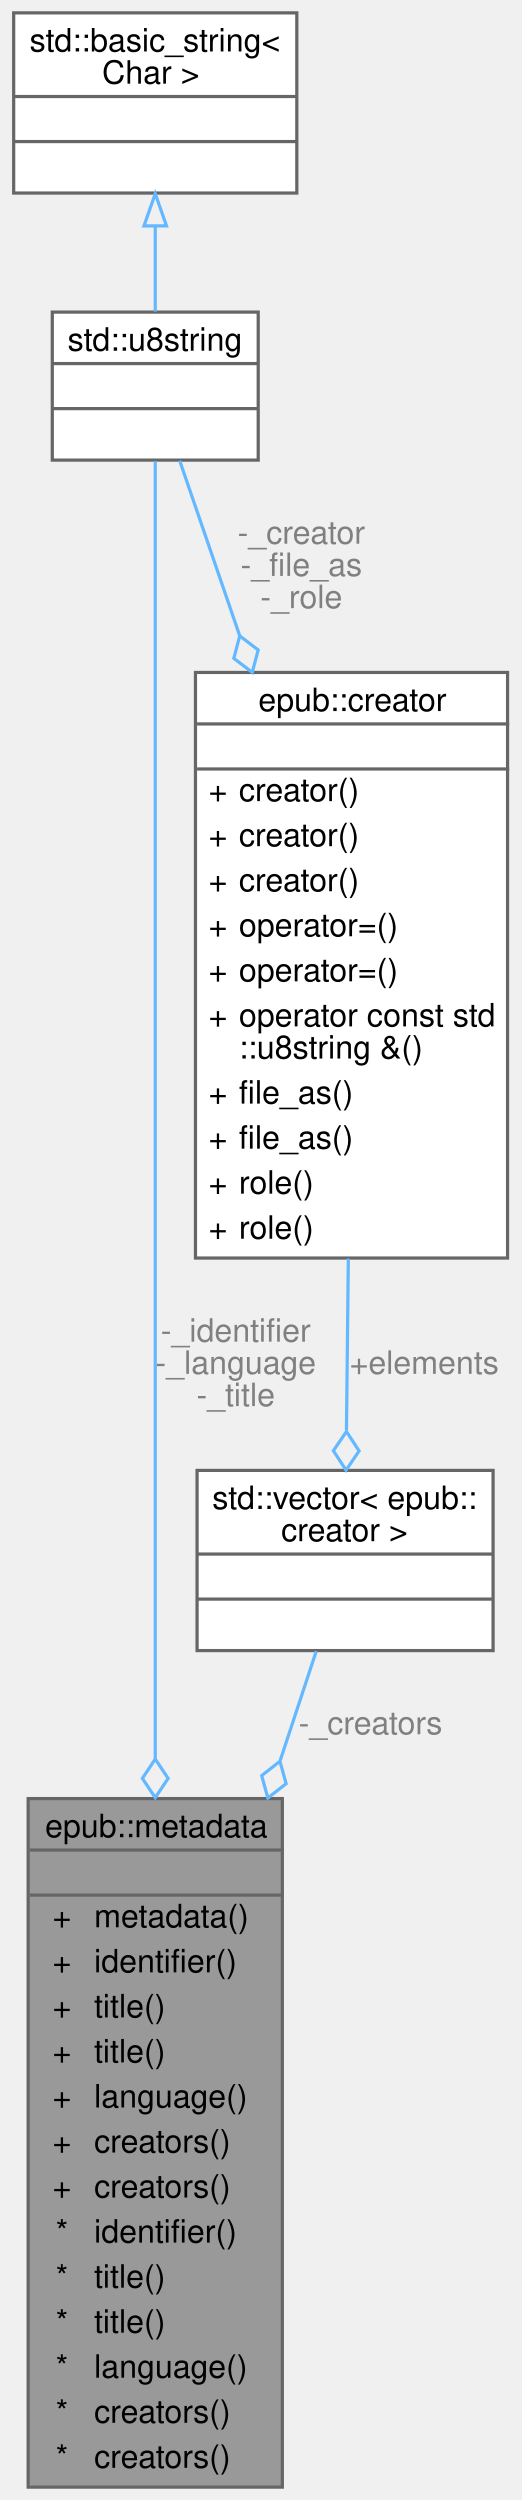
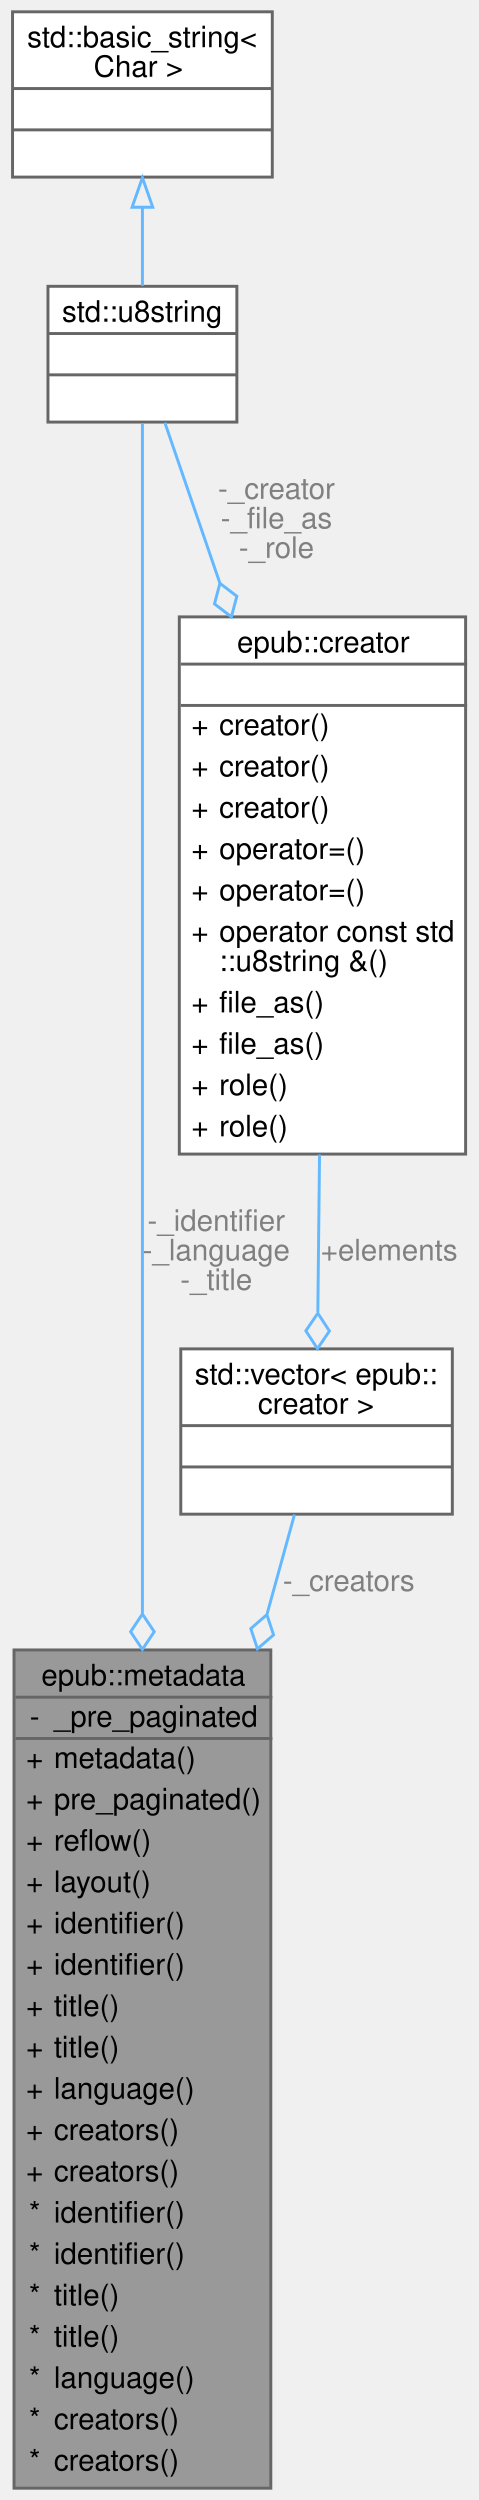
- <svg xmlns="http://www.w3.org/2000/svg" xmlns:xlink="http://www.w3.org/1999/xlink" width="162pt" height="777pt" viewBox="0.00 0.00 161.50 777.00">
-   <g id="graph0" class="graph" transform="scale(1 1) rotate(0) translate(4 773)">
+ <svg xmlns="http://www.w3.org/2000/svg" xmlns:xlink="http://www.w3.org/1999/xlink" width="162pt" height="847pt" viewBox="0.00 0.00 161.50 847.00">
+   <g id="graph0" class="graph" transform="scale(1 1) rotate(0) translate(4 843)">
    <g id="Node000001" class="node">
      <g id="a_Node000001">
        <a xlink:title=" ">
-           <polygon fill="#999999" stroke="transparent" points="83.5,-214 4.5,-214 4.5,0 83.5,0 83.5,-214" />
-           <text text-anchor="start" x="9.75" y="-202" font-family="Helvetica,sans-Serif" font-size="10.00">epub::metadata</text>
-           <text text-anchor="start" x="43.11" y="-188" font-family="Helvetica,sans-Serif" font-size="10.00"> </text>
-           <text text-anchor="start" x="12.08" y="-174" font-family="Helvetica,sans-Serif" font-size="10.00">+</text>
-           <text text-anchor="start" x="25" y="-174" font-family="Helvetica,sans-Serif" font-size="10.00">metadata()</text>
-           <text text-anchor="start" x="12.08" y="-160" font-family="Helvetica,sans-Serif" font-size="10.00">+</text>
-           <text text-anchor="start" x="25" y="-160" font-family="Helvetica,sans-Serif" font-size="10.00">identifier()</text>
-           <text text-anchor="start" x="12.08" y="-146" font-family="Helvetica,sans-Serif" font-size="10.00">+</text>
-           <text text-anchor="start" x="25" y="-146" font-family="Helvetica,sans-Serif" font-size="10.00">title()</text>
-           <text text-anchor="start" x="12.08" y="-132" font-family="Helvetica,sans-Serif" font-size="10.00">+</text>
-           <text text-anchor="start" x="25" y="-132" font-family="Helvetica,sans-Serif" font-size="10.00">title()</text>
-           <text text-anchor="start" x="12.08" y="-118" font-family="Helvetica,sans-Serif" font-size="10.00">+</text>
-           <text text-anchor="start" x="25" y="-118" font-family="Helvetica,sans-Serif" font-size="10.00">language()</text>
-           <text text-anchor="start" x="12.08" y="-104" font-family="Helvetica,sans-Serif" font-size="10.00">+</text>
-           <text text-anchor="start" x="25" y="-104" font-family="Helvetica,sans-Serif" font-size="10.00">creators()</text>
-           <text text-anchor="start" x="12.08" y="-90" font-family="Helvetica,sans-Serif" font-size="10.00">+</text>
-           <text text-anchor="start" x="25" y="-90" font-family="Helvetica,sans-Serif" font-size="10.00">creators()</text>
-           <text text-anchor="start" x="13.05" y="-76" font-family="Helvetica,sans-Serif" font-size="10.00">*</text>
-           <text text-anchor="start" x="25" y="-76" font-family="Helvetica,sans-Serif" font-size="10.00">identifier()</text>
-           <text text-anchor="start" x="13.05" y="-62" font-family="Helvetica,sans-Serif" font-size="10.00">*</text>
-           <text text-anchor="start" x="25" y="-62" font-family="Helvetica,sans-Serif" font-size="10.00">title()</text>
-           <text text-anchor="start" x="13.05" y="-48" font-family="Helvetica,sans-Serif" font-size="10.00">*</text>
-           <text text-anchor="start" x="25" y="-48" font-family="Helvetica,sans-Serif" font-size="10.00">title()</text>
-           <text text-anchor="start" x="13.05" y="-34" font-family="Helvetica,sans-Serif" font-size="10.00">*</text>
-           <text text-anchor="start" x="25" y="-34" font-family="Helvetica,sans-Serif" font-size="10.00">language()</text>
-           <text text-anchor="start" x="13.05" y="-20" font-family="Helvetica,sans-Serif" font-size="10.00">*</text>
-           <text text-anchor="start" x="25" y="-20" font-family="Helvetica,sans-Serif" font-size="10.00">creators()</text>
-           <text text-anchor="start" x="13.05" y="-6" font-family="Helvetica,sans-Serif" font-size="10.00">*</text>
-           <text text-anchor="start" x="25" y="-6" font-family="Helvetica,sans-Serif" font-size="10.00">creators()</text>
-           <polygon fill="#666666" stroke="#666666" points="5,-198 5,-198 84,-198 84,-198 5,-198" />
-           <polygon fill="#666666" stroke="#666666" points="5,-184 5,-184 84,-184 84,-184 5,-184" />
-           <polygon fill="none" stroke="#666666" points="4.5,0 4.5,-214 83.5,-214 83.5,0 4.5,0" />
+           <polygon fill="#999999" stroke="transparent" points="87.5,-284 0.5,-284 0.5,0 87.5,0 87.5,-284" />
+           <text text-anchor="start" x="9.75" y="-272" font-family="Helvetica,sans-Serif" font-size="10.00">epub::metadata</text>
+           <text text-anchor="start" x="5.83" y="-258" font-family="Helvetica,sans-Serif" font-size="10.00">-</text>
+           <text text-anchor="start" x="14" y="-258" font-family="Helvetica,sans-Serif" font-size="10.00">_pre_paginated</text>
+           <text text-anchor="start" x="4.58" y="-244" font-family="Helvetica,sans-Serif" font-size="10.00">+</text>
+           <text text-anchor="start" x="14" y="-244" font-family="Helvetica,sans-Serif" font-size="10.00">metadata()</text>
+           <text text-anchor="start" x="4.58" y="-230" font-family="Helvetica,sans-Serif" font-size="10.00">+</text>
+           <text text-anchor="start" x="14" y="-230" font-family="Helvetica,sans-Serif" font-size="10.00">pre_paginated()</text>
+           <text text-anchor="start" x="4.58" y="-216" font-family="Helvetica,sans-Serif" font-size="10.00">+</text>
+           <text text-anchor="start" x="14" y="-216" font-family="Helvetica,sans-Serif" font-size="10.00">reflow()</text>
+           <text text-anchor="start" x="4.58" y="-202" font-family="Helvetica,sans-Serif" font-size="10.00">+</text>
+           <text text-anchor="start" x="14" y="-202" font-family="Helvetica,sans-Serif" font-size="10.00">layout()</text>
+           <text text-anchor="start" x="4.58" y="-188" font-family="Helvetica,sans-Serif" font-size="10.00">+</text>
+           <text text-anchor="start" x="14" y="-188" font-family="Helvetica,sans-Serif" font-size="10.00">identifier()</text>
+           <text text-anchor="start" x="4.58" y="-174" font-family="Helvetica,sans-Serif" font-size="10.00">+</text>
+           <text text-anchor="start" x="14" y="-174" font-family="Helvetica,sans-Serif" font-size="10.00">identifier()</text>
+           <text text-anchor="start" x="4.58" y="-160" font-family="Helvetica,sans-Serif" font-size="10.00">+</text>
+           <text text-anchor="start" x="14" y="-160" font-family="Helvetica,sans-Serif" font-size="10.00">title()</text>
+           <text text-anchor="start" x="4.58" y="-146" font-family="Helvetica,sans-Serif" font-size="10.00">+</text>
+           <text text-anchor="start" x="14" y="-146" font-family="Helvetica,sans-Serif" font-size="10.00">title()</text>
+           <text text-anchor="start" x="4.58" y="-132" font-family="Helvetica,sans-Serif" font-size="10.00">+</text>
+           <text text-anchor="start" x="14" y="-132" font-family="Helvetica,sans-Serif" font-size="10.00">language()</text>
+           <text text-anchor="start" x="4.58" y="-118" font-family="Helvetica,sans-Serif" font-size="10.00">+</text>
+           <text text-anchor="start" x="14" y="-118" font-family="Helvetica,sans-Serif" font-size="10.00">creators()</text>
+           <text text-anchor="start" x="4.58" y="-104" font-family="Helvetica,sans-Serif" font-size="10.00">+</text>
+           <text text-anchor="start" x="14" y="-104" font-family="Helvetica,sans-Serif" font-size="10.00">creators()</text>
+           <text text-anchor="start" x="5.55" y="-90" font-family="Helvetica,sans-Serif" font-size="10.00">*</text>
+           <text text-anchor="start" x="14" y="-90" font-family="Helvetica,sans-Serif" font-size="10.00">identifier()</text>
+           <text text-anchor="start" x="5.55" y="-76" font-family="Helvetica,sans-Serif" font-size="10.00">*</text>
+           <text text-anchor="start" x="14" y="-76" font-family="Helvetica,sans-Serif" font-size="10.00">identifier()</text>
+           <text text-anchor="start" x="5.55" y="-62" font-family="Helvetica,sans-Serif" font-size="10.00">*</text>
+           <text text-anchor="start" x="14" y="-62" font-family="Helvetica,sans-Serif" font-size="10.00">title()</text>
+           <text text-anchor="start" x="5.55" y="-48" font-family="Helvetica,sans-Serif" font-size="10.00">*</text>
+           <text text-anchor="start" x="14" y="-48" font-family="Helvetica,sans-Serif" font-size="10.00">title()</text>
+           <text text-anchor="start" x="5.55" y="-34" font-family="Helvetica,sans-Serif" font-size="10.00">*</text>
+           <text text-anchor="start" x="14" y="-34" font-family="Helvetica,sans-Serif" font-size="10.00">language()</text>
+           <text text-anchor="start" x="5.55" y="-20" font-family="Helvetica,sans-Serif" font-size="10.00">*</text>
+           <text text-anchor="start" x="14" y="-20" font-family="Helvetica,sans-Serif" font-size="10.00">creators()</text>
+           <text text-anchor="start" x="5.55" y="-6" font-family="Helvetica,sans-Serif" font-size="10.00">*</text>
+           <text text-anchor="start" x="14" y="-6" font-family="Helvetica,sans-Serif" font-size="10.00">creators()</text>
+           <polygon fill="#666666" stroke="#666666" points="1,-268 1,-268 88,-268 88,-268 1,-268" />
+           <polygon fill="#666666" stroke="#666666" points="1,-254 1,-254 12,-254 12,-254 1,-254" />
+           <polygon fill="#666666" stroke="#666666" points="12,-254 12,-254 88,-254 88,-254 12,-254" />
+           <polygon fill="none" stroke="#666666" points="0.5,0 0.5,-284 87.5,-284 87.5,0 0.5,0" />
        </a>
      </g>
    </g>
    <g id="Node000002" class="node">
      <g id="a_Node000002">
        <a xlink:title=" ">
-           <polygon fill="white" stroke="transparent" points="76,-676 12,-676 12,-630 76,-630 76,-676" />
-           <text text-anchor="start" x="16.76" y="-664" font-family="Helvetica,sans-Serif" font-size="10.00">std::u8string</text>
-           <text text-anchor="start" x="42.61" y="-650" font-family="Helvetica,sans-Serif" font-size="10.00"> </text>
-           <text text-anchor="start" x="42.61" y="-636" font-family="Helvetica,sans-Serif" font-size="10.00"> </text>
-           <polygon fill="#666666" stroke="#666666" points="12,-660 12,-660 76,-660 76,-660 12,-660" />
-           <polygon fill="#666666" stroke="#666666" points="12,-646 12,-646 76,-646 76,-646 12,-646" />
-           <polygon fill="none" stroke="#666666" points="12,-630 12,-676 76,-676 76,-630 12,-630" />
+           <polygon fill="white" stroke="transparent" points="76,-746 12,-746 12,-700 76,-700 76,-746" />
+           <text text-anchor="start" x="16.76" y="-734" font-family="Helvetica,sans-Serif" font-size="10.00">std::u8string</text>
+           <text text-anchor="start" x="42.61" y="-720" font-family="Helvetica,sans-Serif" font-size="10.00"> </text>
+           <text text-anchor="start" x="42.61" y="-706" font-family="Helvetica,sans-Serif" font-size="10.00"> </text>
+           <polygon fill="#666666" stroke="#666666" points="12,-730 12,-730 76,-730 76,-730 12,-730" />
+           <polygon fill="#666666" stroke="#666666" points="12,-716 12,-716 76,-716 76,-716 12,-716" />
+           <polygon fill="none" stroke="#666666" points="12,-700 12,-746 76,-746 76,-700 12,-700" />
        </a>
      </g>
    </g>
    <g id="edge1_Node000001_Node000002" class="edge">
      <g id="a_edge1_Node000001_Node000002">
        <a xlink:title=" ">
-           <path fill="none" stroke="#63b8ff" d="M44,-629.66C44,-562.43 44,-358.51 44,-226.43" />
-           <polygon fill="none" stroke="#63b8ff" points="44,-226.28 40,-220.28 44,-214.28 48,-220.28 44,-226.28" />
+           <path fill="none" stroke="#63b8ff" d="M44,-699.66C44,-633.98 44,-437.29 44,-296.35" />
+           <polygon fill="none" stroke="#63b8ff" points="44,-296.17 40,-290.17 44,-284.17 48,-290.17 44,-296.17" />
        </a>
      </g>
-       <text text-anchor="middle" x="69.02" y="-356" font-family="Helvetica,sans-Serif" font-size="10.00" fill="grey"> -_identifier</text>
-       <text text-anchor="middle" x="69.02" y="-346" font-family="Helvetica,sans-Serif" font-size="10.00" fill="grey">-_language</text>
-       <text text-anchor="middle" x="69.02" y="-336" font-family="Helvetica,sans-Serif" font-size="10.00" fill="grey">-_title</text>
+       <text text-anchor="middle" x="69.02" y="-426" font-family="Helvetica,sans-Serif" font-size="10.00" fill="grey"> -_identifier</text>
+       <text text-anchor="middle" x="69.02" y="-416" font-family="Helvetica,sans-Serif" font-size="10.00" fill="grey">-_language</text>
+       <text text-anchor="middle" x="69.02" y="-406" font-family="Helvetica,sans-Serif" font-size="10.00" fill="grey">-_title</text>
    </g>
    <g id="Node000005" class="node">
      <g id="a_Node000005">
        <a xlink:href="classepub_1_1creator.html" target="_top" xlink:title=" ">
-           <polygon fill="white" stroke="transparent" points="153.5,-564 56.5,-564 56.5,-382 153.5,-382 153.5,-564" />
-           <text text-anchor="start" x="76.04" y="-552" font-family="Helvetica,sans-Serif" font-size="10.00">epub::creator</text>
-           <text text-anchor="start" x="104.11" y="-538" font-family="Helvetica,sans-Serif" font-size="10.00"> </text>
+           <polygon fill="white" stroke="transparent" points="153.5,-634 56.5,-634 56.5,-452 153.5,-452 153.5,-634" />
+           <text text-anchor="start" x="76.04" y="-622" font-family="Helvetica,sans-Serif" font-size="10.00">epub::creator</text>
+           <text text-anchor="start" x="104.11" y="-608" font-family="Helvetica,sans-Serif" font-size="10.00"> </text>
+           <text text-anchor="start" x="60.58" y="-594" font-family="Helvetica,sans-Serif" font-size="10.00">+</text>
+           <text text-anchor="start" x="70" y="-594" font-family="Helvetica,sans-Serif" font-size="10.00">creator()</text>
+           <text text-anchor="start" x="60.58" y="-580" font-family="Helvetica,sans-Serif" font-size="10.00">+</text>
+           <text text-anchor="start" x="70" y="-580" font-family="Helvetica,sans-Serif" font-size="10.00">creator()</text>
+           <text text-anchor="start" x="60.58" y="-566" font-family="Helvetica,sans-Serif" font-size="10.00">+</text>
+           <text text-anchor="start" x="70" y="-566" font-family="Helvetica,sans-Serif" font-size="10.00">creator()</text>
+           <text text-anchor="start" x="60.58" y="-552" font-family="Helvetica,sans-Serif" font-size="10.00">+</text>
+           <text text-anchor="start" x="70" y="-552" font-family="Helvetica,sans-Serif" font-size="10.00">operator=()</text>
+           <text text-anchor="start" x="60.58" y="-538" font-family="Helvetica,sans-Serif" font-size="10.00">+</text>
+           <text text-anchor="start" x="70" y="-538" font-family="Helvetica,sans-Serif" font-size="10.00">operator=()</text>
          <text text-anchor="start" x="60.58" y="-524" font-family="Helvetica,sans-Serif" font-size="10.00">+</text>
-           <text text-anchor="start" x="70" y="-524" font-family="Helvetica,sans-Serif" font-size="10.00">creator()</text>
-           <text text-anchor="start" x="60.58" y="-510" font-family="Helvetica,sans-Serif" font-size="10.00">+</text>
-           <text text-anchor="start" x="70" y="-510" font-family="Helvetica,sans-Serif" font-size="10.00">creator()</text>
-           <text text-anchor="start" x="60.58" y="-496" font-family="Helvetica,sans-Serif" font-size="10.00">+</text>
-           <text text-anchor="start" x="70" y="-496" font-family="Helvetica,sans-Serif" font-size="10.00">creator()</text>
-           <text text-anchor="start" x="60.58" y="-482" font-family="Helvetica,sans-Serif" font-size="10.00">+</text>
-           <text text-anchor="start" x="70" y="-482" font-family="Helvetica,sans-Serif" font-size="10.00">operator=()</text>
-           <text text-anchor="start" x="60.58" y="-468" font-family="Helvetica,sans-Serif" font-size="10.00">+</text>
-           <text text-anchor="start" x="70" y="-468" font-family="Helvetica,sans-Serif" font-size="10.00">operator=()</text>
-           <text text-anchor="start" x="60.58" y="-454" font-family="Helvetica,sans-Serif" font-size="10.00">+</text>
-           <text text-anchor="start" x="70" y="-454" font-family="Helvetica,sans-Serif" font-size="10.00">operator const std</text>
-           <text text-anchor="start" x="70" y="-444" font-family="Helvetica,sans-Serif" font-size="10.00">::u8string &amp;()</text>
-           <text text-anchor="start" x="60.58" y="-430" font-family="Helvetica,sans-Serif" font-size="10.00">+</text>
-           <text text-anchor="start" x="70" y="-430" font-family="Helvetica,sans-Serif" font-size="10.00">file_as()</text>
-           <text text-anchor="start" x="60.58" y="-416" font-family="Helvetica,sans-Serif" font-size="10.00">+</text>
-           <text text-anchor="start" x="70" y="-416" font-family="Helvetica,sans-Serif" font-size="10.00">file_as()</text>
-           <text text-anchor="start" x="60.58" y="-402" font-family="Helvetica,sans-Serif" font-size="10.00">+</text>
-           <text text-anchor="start" x="70" y="-402" font-family="Helvetica,sans-Serif" font-size="10.00">role()</text>
-           <text text-anchor="start" x="60.58" y="-388" font-family="Helvetica,sans-Serif" font-size="10.00">+</text>
-           <text text-anchor="start" x="70" y="-388" font-family="Helvetica,sans-Serif" font-size="10.00">role()</text>
-           <polygon fill="#666666" stroke="#666666" points="57,-548 57,-548 154,-548 154,-548 57,-548" />
-           <polygon fill="#666666" stroke="#666666" points="57,-534 57,-534 154,-534 154,-534 57,-534" />
-           <polygon fill="none" stroke="#666666" points="56.5,-382 56.5,-564 153.5,-564 153.5,-382 56.5,-382" />
+           <text text-anchor="start" x="70" y="-524" font-family="Helvetica,sans-Serif" font-size="10.00">operator const std</text>
+           <text text-anchor="start" x="70" y="-514" font-family="Helvetica,sans-Serif" font-size="10.00">::u8string &amp;()</text>
+           <text text-anchor="start" x="60.58" y="-500" font-family="Helvetica,sans-Serif" font-size="10.00">+</text>
+           <text text-anchor="start" x="70" y="-500" font-family="Helvetica,sans-Serif" font-size="10.00">file_as()</text>
+           <text text-anchor="start" x="60.58" y="-486" font-family="Helvetica,sans-Serif" font-size="10.00">+</text>
+           <text text-anchor="start" x="70" y="-486" font-family="Helvetica,sans-Serif" font-size="10.00">file_as()</text>
+           <text text-anchor="start" x="60.58" y="-472" font-family="Helvetica,sans-Serif" font-size="10.00">+</text>
+           <text text-anchor="start" x="70" y="-472" font-family="Helvetica,sans-Serif" font-size="10.00">role()</text>
+           <text text-anchor="start" x="60.58" y="-458" font-family="Helvetica,sans-Serif" font-size="10.00">+</text>
+           <text text-anchor="start" x="70" y="-458" font-family="Helvetica,sans-Serif" font-size="10.00">role()</text>
+           <polygon fill="#666666" stroke="#666666" points="57,-618 57,-618 154,-618 154,-618 57,-618" />
+           <polygon fill="#666666" stroke="#666666" points="57,-604 57,-604 154,-604 154,-604 57,-604" />
+           <polygon fill="none" stroke="#666666" points="56.5,-452 56.5,-634 153.5,-634 153.5,-452 56.5,-452" />
        </a>
      </g>
    </g>
    <g id="edge5_Node000005_Node000002" class="edge">
      <g id="a_edge5_Node000005_Node000002">
        <a xlink:title=" ">
-           <path fill="none" stroke="#63b8ff" d="M51.6,-629.82C56.48,-615.58 63.2,-595.98 70.23,-575.47" />
-           <polygon fill="none" stroke="#63b8ff" points="70.26,-575.37 68.42,-568.39 74.15,-564.02 75.99,-570.99 70.26,-575.37" />
+           <path fill="none" stroke="#63b8ff" d="M51.6,-699.82C56.48,-685.58 63.2,-665.98 70.23,-645.47" />
+           <polygon fill="none" stroke="#63b8ff" points="70.26,-645.37 68.42,-638.39 74.15,-634.02 75.99,-640.99 70.26,-645.37" />
        </a>
      </g>
-       <text text-anchor="middle" x="89.4" y="-604" font-family="Helvetica,sans-Serif" font-size="10.00" fill="grey"> -_creator</text>
-       <text text-anchor="middle" x="89.4" y="-594" font-family="Helvetica,sans-Serif" font-size="10.00" fill="grey">-_file_as</text>
-       <text text-anchor="middle" x="89.4" y="-584" font-family="Helvetica,sans-Serif" font-size="10.00" fill="grey">-_role</text>
+       <text text-anchor="middle" x="89.4" y="-674" font-family="Helvetica,sans-Serif" font-size="10.00" fill="grey"> -_creator</text>
+       <text text-anchor="middle" x="89.4" y="-664" font-family="Helvetica,sans-Serif" font-size="10.00" fill="grey">-_file_as</text>
+       <text text-anchor="middle" x="89.4" y="-654" font-family="Helvetica,sans-Serif" font-size="10.00" fill="grey">-_role</text>
    </g>
    <g id="Node000003" class="node">
      <g id="a_Node000003">
        <a xlink:title=" ">
-           <polygon fill="white" stroke="transparent" points="88,-769 0,-769 0,-713 88,-713 88,-769" />
-           <text text-anchor="start" x="4.95" y="-757" font-family="Helvetica,sans-Serif" font-size="10.00">std::basic_string&lt;</text>
-           <text text-anchor="start" x="27.46" y="-747" font-family="Helvetica,sans-Serif" font-size="10.00"> Char &gt;</text>
-           <text text-anchor="start" x="42.61" y="-733" font-family="Helvetica,sans-Serif" font-size="10.00"> </text>
-           <text text-anchor="start" x="42.61" y="-719" font-family="Helvetica,sans-Serif" font-size="10.00"> </text>
-           <polygon fill="#666666" stroke="#666666" points="0,-743 0,-743 88,-743 88,-743 0,-743" />
-           <polygon fill="#666666" stroke="#666666" points="0,-729 0,-729 88,-729 88,-729 0,-729" />
-           <polygon fill="none" stroke="#666666" points="0,-713 0,-769 88,-769 88,-713 0,-713" />
+           <polygon fill="white" stroke="transparent" points="88,-839 0,-839 0,-783 88,-783 88,-839" />
+           <text text-anchor="start" x="4.95" y="-827" font-family="Helvetica,sans-Serif" font-size="10.00">std::basic_string&lt;</text>
+           <text text-anchor="start" x="27.46" y="-817" font-family="Helvetica,sans-Serif" font-size="10.00"> Char &gt;</text>
+           <text text-anchor="start" x="42.61" y="-803" font-family="Helvetica,sans-Serif" font-size="10.00"> </text>
+           <text text-anchor="start" x="42.61" y="-789" font-family="Helvetica,sans-Serif" font-size="10.00"> </text>
+           <polygon fill="#666666" stroke="#666666" points="0,-813 0,-813 88,-813 88,-813 0,-813" />
+           <polygon fill="#666666" stroke="#666666" points="0,-799 0,-799 88,-799 88,-799 0,-799" />
+           <polygon fill="none" stroke="#666666" points="0,-783 0,-839 88,-839 88,-783 0,-783" />
        </a>
      </g>
    </g>
    <g id="edge2_Node000002_Node000003" class="edge">
      <g id="a_edge2_Node000002_Node000003">
        <a xlink:title=" ">
-           <path fill="none" stroke="#63b8ff" d="M44,-702.78C44,-693.7 44,-684.27 44,-676.15" />
-           <polygon fill="none" stroke="#63b8ff" points="40.5,-702.79 44,-712.79 47.5,-702.79 40.5,-702.79" />
+           <path fill="none" stroke="#63b8ff" d="M44,-772.78C44,-763.7 44,-754.27 44,-746.15" />
+           <polygon fill="none" stroke="#63b8ff" points="40.5,-772.79 44,-782.79 47.5,-772.79 40.5,-772.79" />
        </a>
      </g>
    </g>
    <g id="Node000004" class="node">
      <g id="a_Node000004">
        <a xlink:title=" ">
-           <polygon fill="white" stroke="transparent" points="149,-316 57,-316 57,-260 149,-260 149,-316" />
-           <text text-anchor="start" x="61.73" y="-304" font-family="Helvetica,sans-Serif" font-size="10.00">std::vector&lt; epub::</text>
-           <text text-anchor="start" x="83.13" y="-294" font-family="Helvetica,sans-Serif" font-size="10.00">creator &gt;</text>
-           <text text-anchor="start" x="101.61" y="-280" font-family="Helvetica,sans-Serif" font-size="10.00"> </text>
-           <text text-anchor="start" x="101.61" y="-266" font-family="Helvetica,sans-Serif" font-size="10.00"> </text>
-           <polygon fill="#666666" stroke="#666666" points="57,-290 57,-290 149,-290 149,-290 57,-290" />
-           <polygon fill="#666666" stroke="#666666" points="57,-276 57,-276 149,-276 149,-276 57,-276" />
-           <polygon fill="none" stroke="#666666" points="57,-260 57,-316 149,-316 149,-260 57,-260" />
+           <polygon fill="white" stroke="transparent" points="149,-386 57,-386 57,-330 149,-330 149,-386" />
+           <text text-anchor="start" x="61.73" y="-374" font-family="Helvetica,sans-Serif" font-size="10.00">std::vector&lt; epub::</text>
+           <text text-anchor="start" x="83.13" y="-364" font-family="Helvetica,sans-Serif" font-size="10.00">creator &gt;</text>
+           <text text-anchor="start" x="101.61" y="-350" font-family="Helvetica,sans-Serif" font-size="10.00"> </text>
+           <text text-anchor="start" x="101.61" y="-336" font-family="Helvetica,sans-Serif" font-size="10.00"> </text>
+           <polygon fill="#666666" stroke="#666666" points="57,-360 57,-360 149,-360 149,-360 57,-360" />
+           <polygon fill="#666666" stroke="#666666" points="57,-346 57,-346 149,-346 149,-346 57,-346" />
+           <polygon fill="none" stroke="#666666" points="57,-330 57,-386 149,-386 149,-330 57,-330" />
        </a>
      </g>
    </g>
    <g id="edge3_Node000001_Node000004" class="edge">
      <g id="a_edge3_Node000001_Node000004">
        <a xlink:title=" ">
-           <path fill="none" stroke="#63b8ff" d="M94.04,-259.81C90.83,-250.08 86.98,-238.39 82.85,-225.88" />
-           <polygon fill="none" stroke="#63b8ff" points="82.76,-225.59 77.08,-221.14 79,-214.19 84.68,-218.64 82.76,-225.59" />
+           <path fill="none" stroke="#63b8ff" d="M95.53,-329.9C92.89,-320.34 89.71,-308.8 86.24,-296.21" />
+           <polygon fill="none" stroke="#63b8ff" points="86.17,-295.95 80.72,-291.23 82.98,-284.38 88.43,-289.1 86.17,-295.95" />
        </a>
      </g>
-       <text text-anchor="middle" x="110.9" y="-234" font-family="Helvetica,sans-Serif" font-size="10.00" fill="grey"> -_creators</text>
+       <text text-anchor="middle" x="113.9" y="-304" font-family="Helvetica,sans-Serif" font-size="10.00" fill="grey"> -_creators</text>
    </g>
    <g id="edge4_Node000004_Node000005" class="edge">
      <g id="a_edge4_Node000004_Node000005">
        <a xlink:title=" ">
-           <path fill="none" stroke="#63b8ff" d="M104.01,-381.84C103.81,-363.09 103.6,-344.27 103.43,-328.52" />
-           <polygon fill="none" stroke="#63b8ff" points="103.43,-328.08 99.36,-322.12 103.3,-316.08 107.36,-322.04 103.43,-328.08" />
+           <path fill="none" stroke="#63b8ff" d="M104.01,-451.84C103.81,-433.09 103.6,-414.27 103.43,-398.52" />
+           <polygon fill="none" stroke="#63b8ff" points="103.43,-398.08 99.36,-392.12 103.3,-386.08 107.36,-392.04 103.43,-398.08" />
        </a>
      </g>
-       <text text-anchor="middle" x="127.6" y="-346" font-family="Helvetica,sans-Serif" font-size="10.00" fill="grey"> +elements</text>
+       <text text-anchor="middle" x="127.6" y="-416" font-family="Helvetica,sans-Serif" font-size="10.00" fill="grey"> +elements</text>
    </g>
  </g>
</svg>
